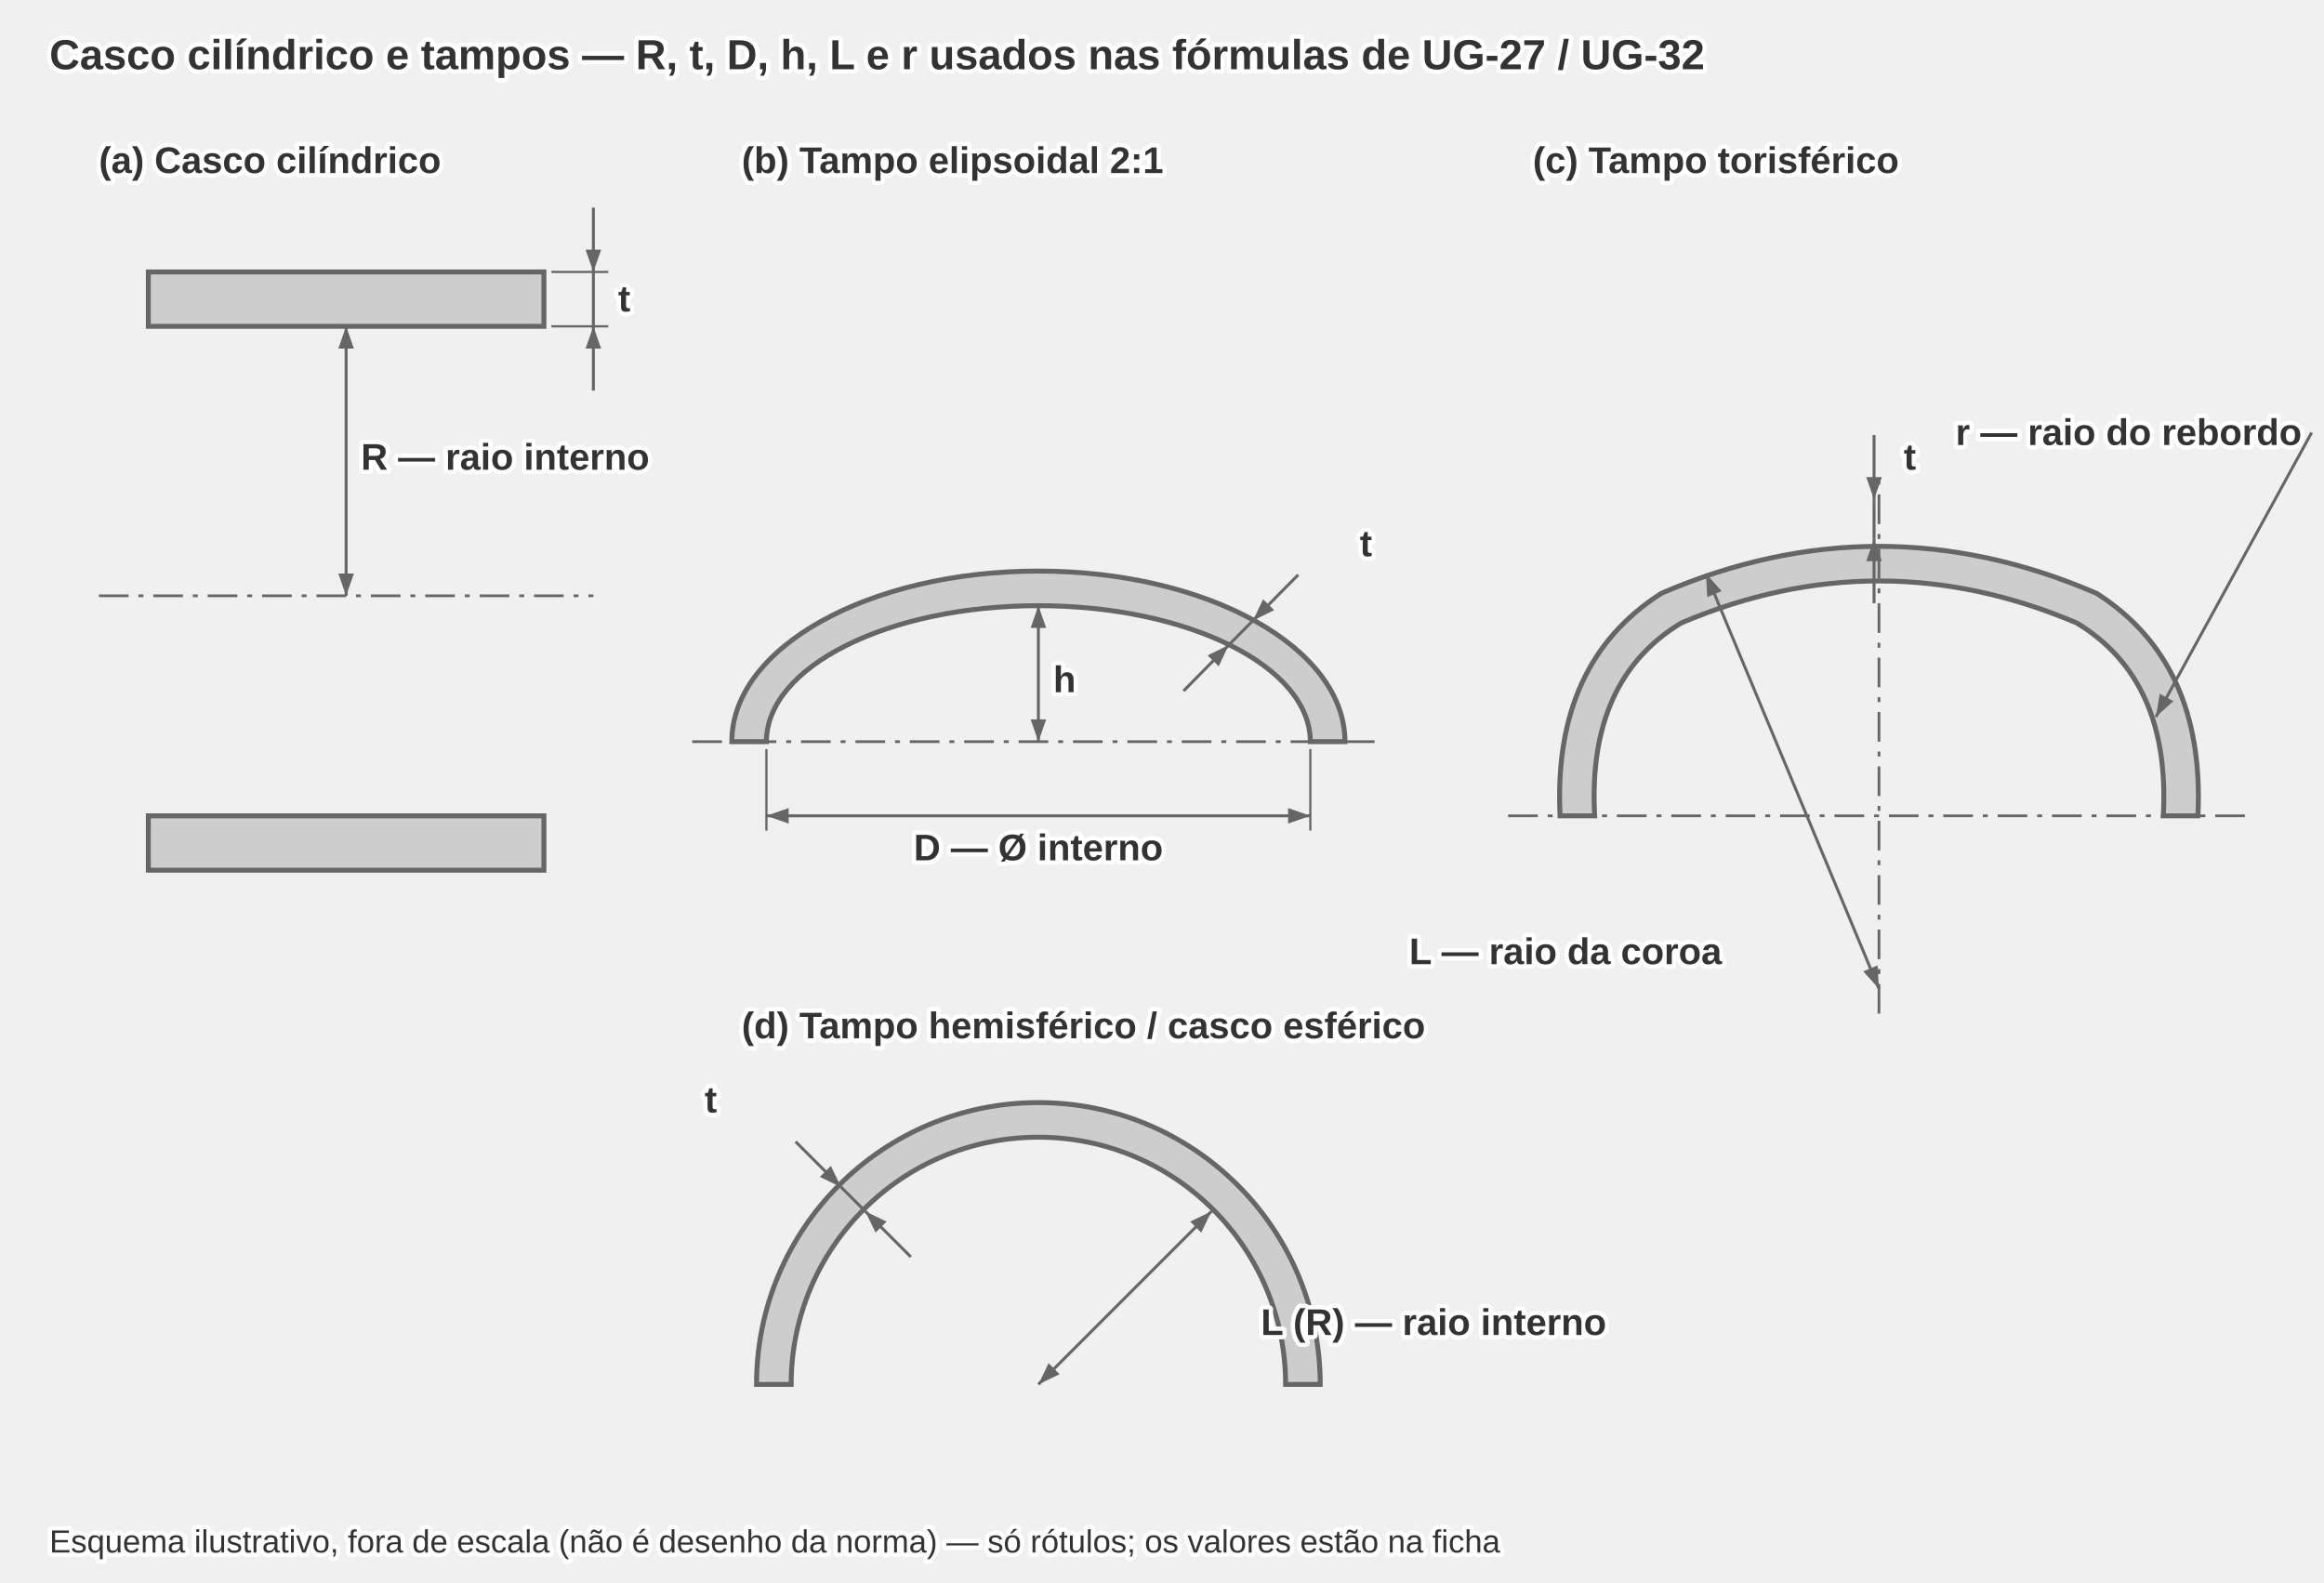
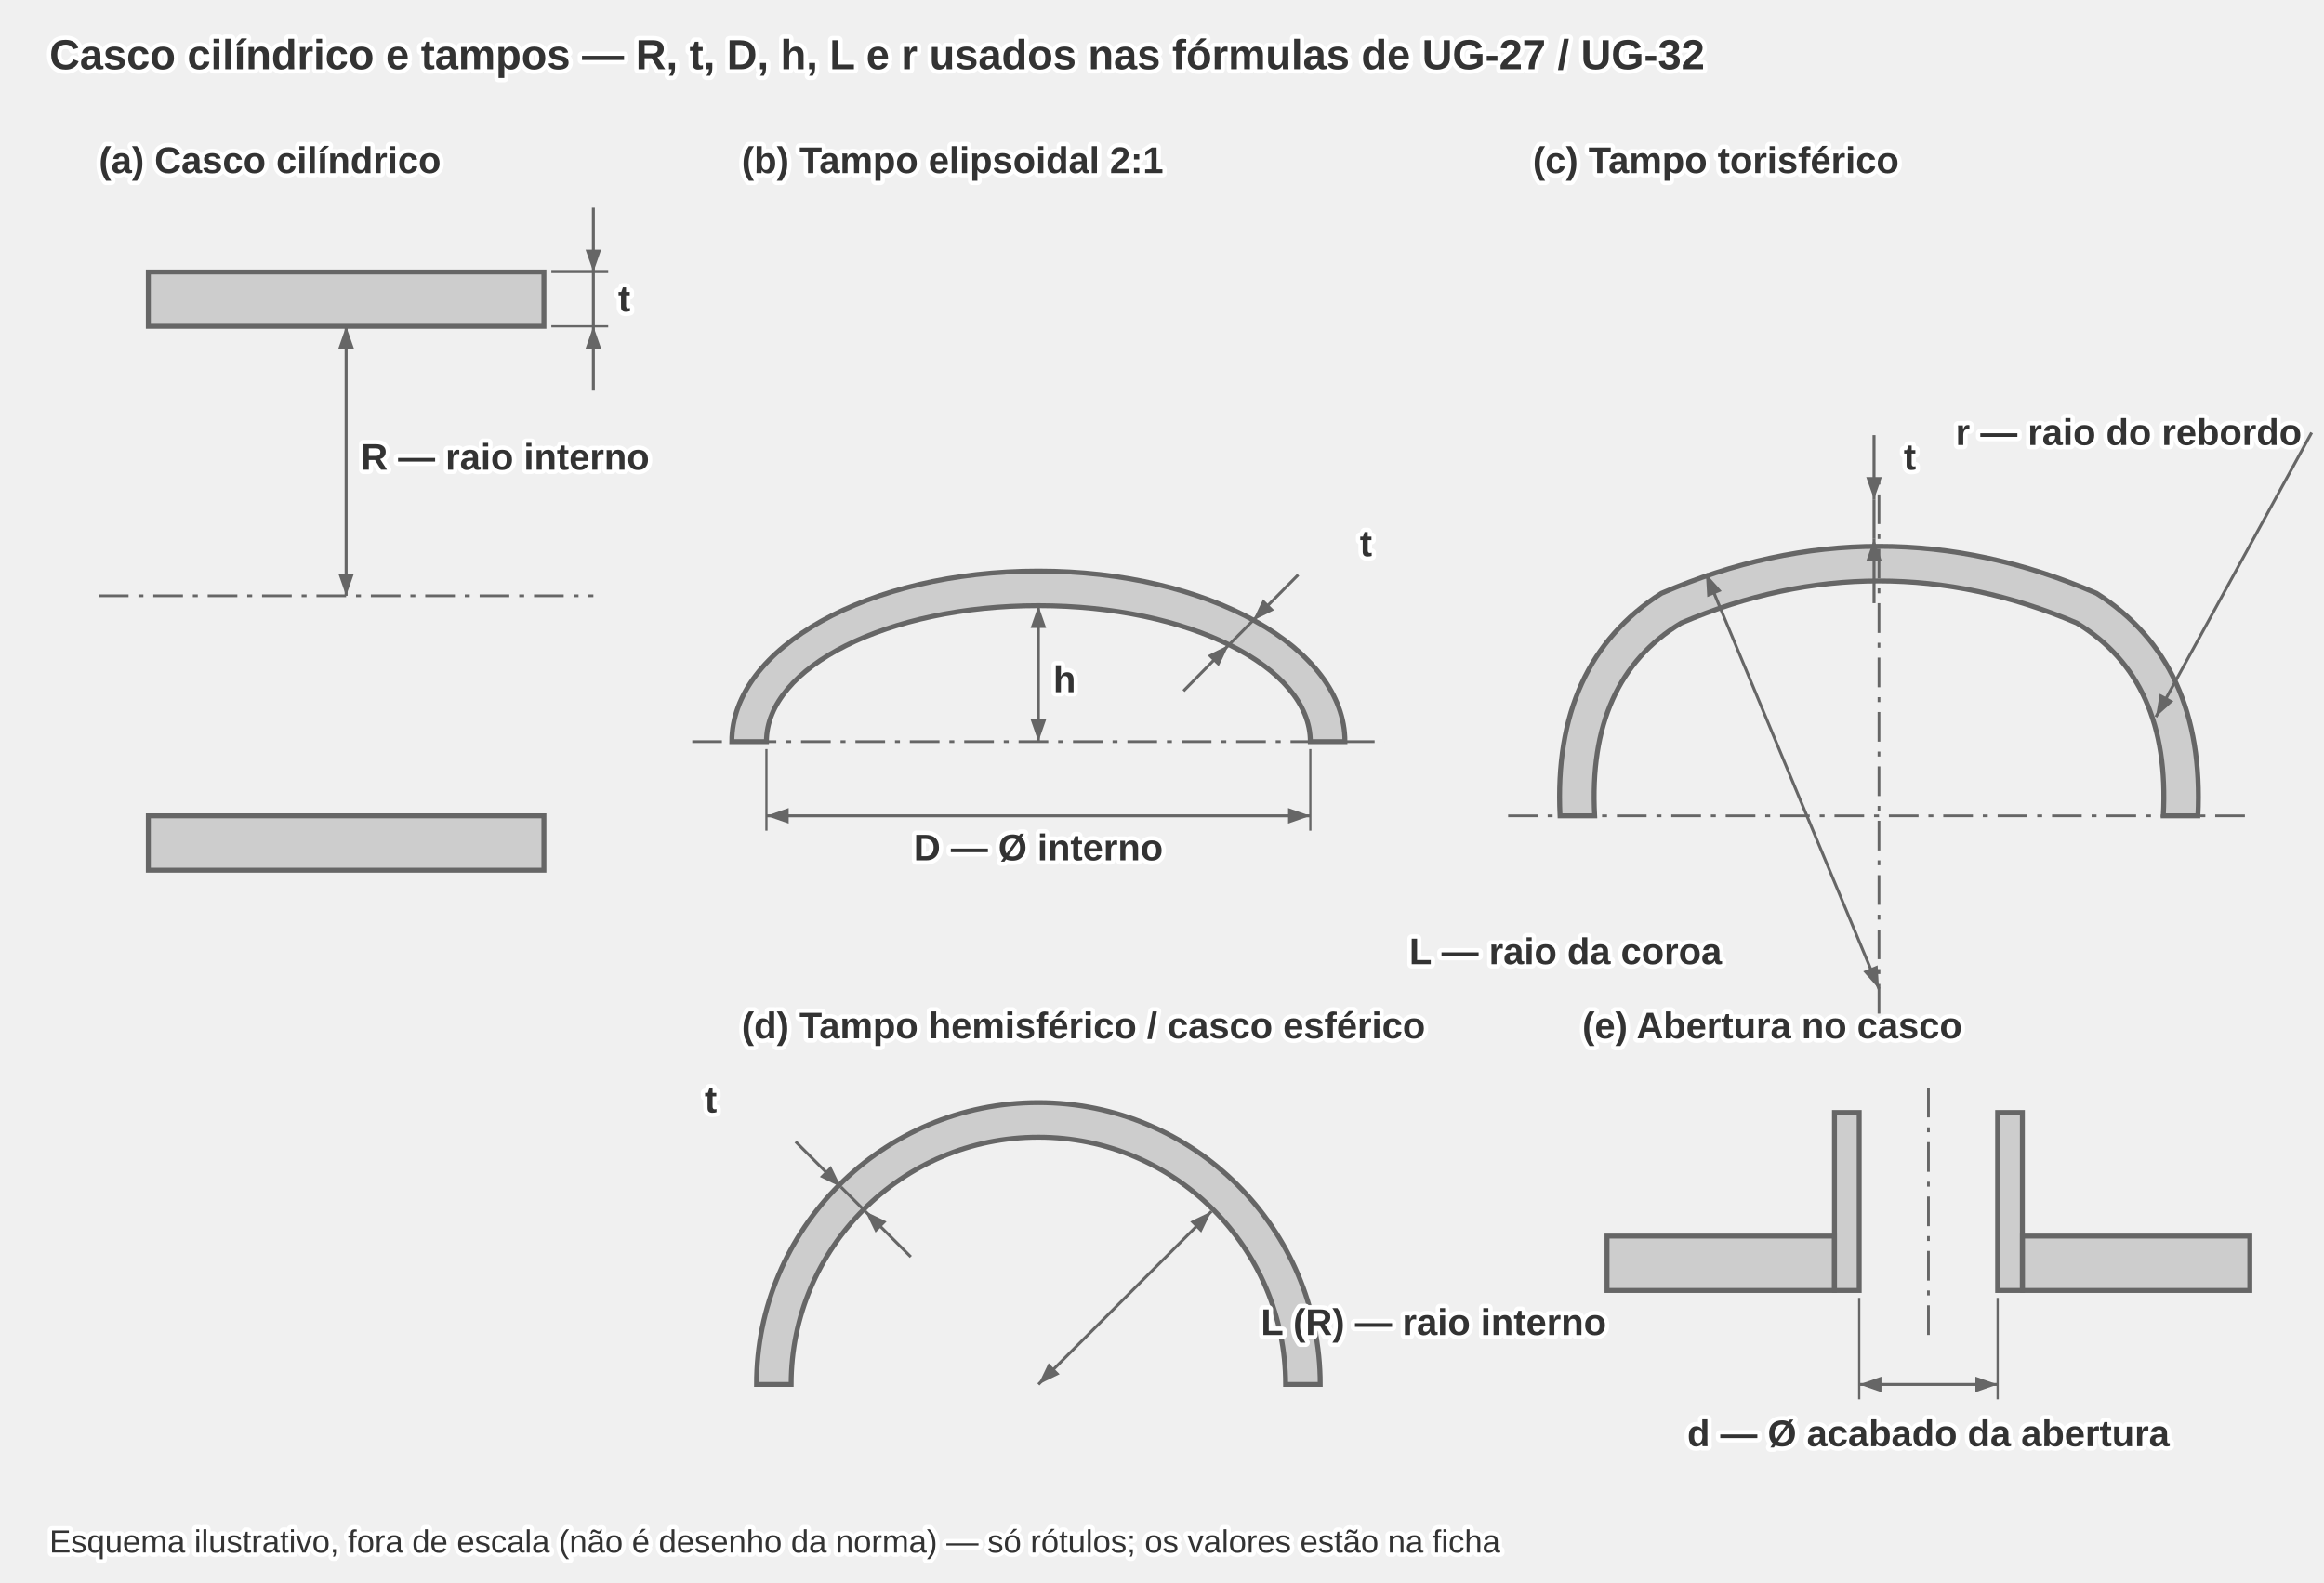
<svg xmlns="http://www.w3.org/2000/svg" viewBox="0 0 940 640" width="940" height="640" role="img" aria-label="Casco cilíndrico e tampos — R, t, D, h, L e r usados nas fórmulas de UG-27 / UG-32">
  <style>
  .g{fill:none;stroke:#666;stroke-width:2.2}
  .s{fill:#8c8c8c;fill-opacity:.35;stroke:#666;stroke-width:2}
  .sl{fill:#8c8c8c;fill-opacity:.18;stroke:#666;stroke-width:1.6}
  .r{fill:#c0392b;fill-opacity:.25;stroke:#b03a2e;stroke-width:2}
  .wd{fill:#555;fill-opacity:.55;stroke:#444;stroke-width:1.6}
  .d{fill:none;stroke:#666;stroke-width:1.2}
  .e{fill:none;stroke:#666;stroke-width:.9}
  .c{fill:none;stroke:#666;stroke-width:1.1;stroke-dasharray:12 4 2 4}
  .h{fill:none;stroke:#666;stroke-width:1.1;stroke-dasharray:6 4}
  .v{fill:none;stroke:#b03a2e;stroke-width:1.6}
  .w{fill:#fff;stroke:#666;stroke-width:2}
  text{font-family:Arial,Helvetica,sans-serif;font-size:15px;fill:#333;stroke:#fff;stroke-width:3.5px;paint-order:stroke;stroke-linejoin:round}
  .t{font-size:17px;font-weight:bold}
  .n{font-size:13px}
  .b{font-weight:bold}
  .m{text-anchor:middle}
  .en{text-anchor:end}
  .cota text{font-weight:bold}
</style>
  <defs>
    <marker id="a" viewBox="0 0 10 10" refX="10" refY="5" markerWidth="9" markerHeight="9" markerUnits="userSpaceOnUse" orient="auto-start-reverse">
      <path d="M0,1.5 L10,5 L0,8.5 z" fill="#666" />
    </marker>
    <pattern id="hach" width="8" height="8" patternUnits="userSpaceOnUse" patternTransform="rotate(45)">
      <line x1="0" y1="0" x2="0" y2="8" stroke="#666" stroke-width="1" />
    </pattern>
  </defs>
  <text class="t" x="20" y="28">Casco cilíndrico e tampos — R, t, D, h, L e r usados nas fórmulas de UG-27 / UG-32</text>
  <text class="b" x="40" y="70">(a) Casco cilíndrico</text>
  <rect class="s" x="60" y="110" width="160" height="22" />
  <rect class="s" x="60" y="330" width="160" height="22" />
  <line class="c" x1="40" y1="241" x2="240" y2="241" />
  <g id="cota-R-casco" class="cota">
    <line class="d" x1="140" y1="241" x2="140" y2="132" marker-start="url(#a)" marker-end="url(#a)" />
    <text x="146" y="190">R — raio interno</text>
  </g>
  <g id="cota-t-casco" class="cota">
    <line class="e" x1="223" y1="110" x2="246" y2="110" />
    <line class="e" x1="223" y1="132" x2="246" y2="132" />
    <line class="d" x1="240" y1="84" x2="240" y2="110" marker-end="url(#a)" />
    <line class="d" x1="240" y1="158" x2="240" y2="132" marker-end="url(#a)" />
    <line class="d" x1="240" y1="110" x2="240" y2="132" />
    <text x="250" y="126">t</text>
  </g>
  <text class="b" x="300" y="70">(b) Tampo elipsoidal 2:1</text>
  <path class="s" d="M310,300 A110,55 0 0 1 530,300 L544,300 A124,69 0 0 0 296,300 z" />
  <line class="c" x1="280" y1="300" x2="560" y2="300" />
  <g id="cota-D-elip" class="cota">
    <line class="e" x1="310" y1="303" x2="310" y2="336" />
    <line class="e" x1="530" y1="303" x2="530" y2="336" />
    <line class="d" x1="310" y1="330" x2="530" y2="330" marker-start="url(#a)" marker-end="url(#a)" />
    <text class="m" x="420" y="348">D — Ø interno</text>
  </g>
  <g id="cota-h-elip" class="cota">
    <line class="d" x1="420" y1="300" x2="420" y2="245" marker-start="url(#a)" marker-end="url(#a)" />
    <text x="426" y="280">h</text>
  </g>
  <g id="cota-t-elip" class="cota">
    <line class="d" x1="478.7" y1="279.5" x2="497" y2="260.9" marker-end="url(#a)" />
    <line class="d" x1="525.1" y1="232.5" x2="506.8" y2="251" marker-end="url(#a)" />
    <line class="d" x1="497" y1="260.9" x2="506.8" y2="251" />
    <text x="550" y="225">t</text>
  </g>
  <text class="b" x="620" y="70">(c) Tampo torisférico</text>
  <path class="s" d="M645,330 Q642,275 680,252 Q760,218 840,252 Q878,275 875,330 L889,330 Q892,268 848,240 Q760,202 672,240 Q628,268 631,330 z" />
  <line class="c" x1="610" y1="330" x2="910" y2="330" />
  <line class="c" x1="760" y1="410" x2="760" y2="190" />
  <g id="cota-L-tori" class="cota">
    <line class="d" x1="760" y1="400" x2="690" y2="232" marker-start="url(#a)" marker-end="url(#a)" />
    <text x="570" y="390">L — raio da coroa</text>
  </g>
  <g id="cota-r-tori" class="cota">
    <line class="d" x1="935" y1="175" x2="872" y2="290" marker-end="url(#a)" />
    <text class="en" x="931" y="180">r — raio do rebordo</text>
  </g>
  <g id="cota-t-tori" class="cota">
    <line class="d" x1="758" y1="244" x2="758" y2="218" marker-end="url(#a)" />
    <line class="d" x1="758" y1="176" x2="758" y2="202" marker-end="url(#a)" />
    <line class="d" x1="758" y1="218" x2="758" y2="202" />
    <text x="770" y="190">t</text>
  </g>
  <text class="b" x="300" y="420">(d) Tampo hemisférico / casco esférico</text>
  <path class="s" d="M320,560 A100,100 0 0 1 520,560 L534,560 A114,114 0 0 0 306,560 z" />
  <g id="cota-L-hemi" class="cota">
    <line class="d" x1="420" y1="560" x2="490" y2="490" marker-start="url(#a)" marker-end="url(#a)" />
    <text x="510" y="540">L (R) — raio interno</text>
  </g>
  <g id="cota-t-hemi" class="cota">
    <line class="d" x1="368.4" y1="508.4" x2="350" y2="490" marker-end="url(#a)" />
    <line class="d" x1="321.8" y1="461.8" x2="340.2" y2="480.2" marker-end="url(#a)" />
    <line class="d" x1="350" y1="490" x2="340.2" y2="480.2" />
    <text class="en" x="290" y="450">t</text>
  </g>
+   <text class="b" x="640" y="420">(e) Abertura no casco</text>
+   <rect class="s" x="650" y="500" width="92" height="22" />
+   <rect class="s" x="818" y="500" width="92" height="22" />
+   <rect class="s" x="742" y="450" width="10" height="72" />
+   <rect class="s" x="808" y="450" width="10" height="72" />
+   <line class="c" x1="780" y1="440" x2="780" y2="540" />
+   <g id="cota-d-abertura" class="cota">
+     <line class="e" x1="752" y1="525" x2="752" y2="566" />
+     <line class="e" x1="808" y1="525" x2="808" y2="566" />
+     <line class="d" x1="752" y1="560" x2="808" y2="560" marker-start="url(#a)" marker-end="url(#a)" />
+     <text class="m" x="780" y="585">d — Ø acabado da abertura</text>
+   </g>
  <text class="n" x="20" y="628">Esquema ilustrativo, fora de escala (não é desenho da norma) — só rótulos; os valores estão na ficha</text>
</svg>
